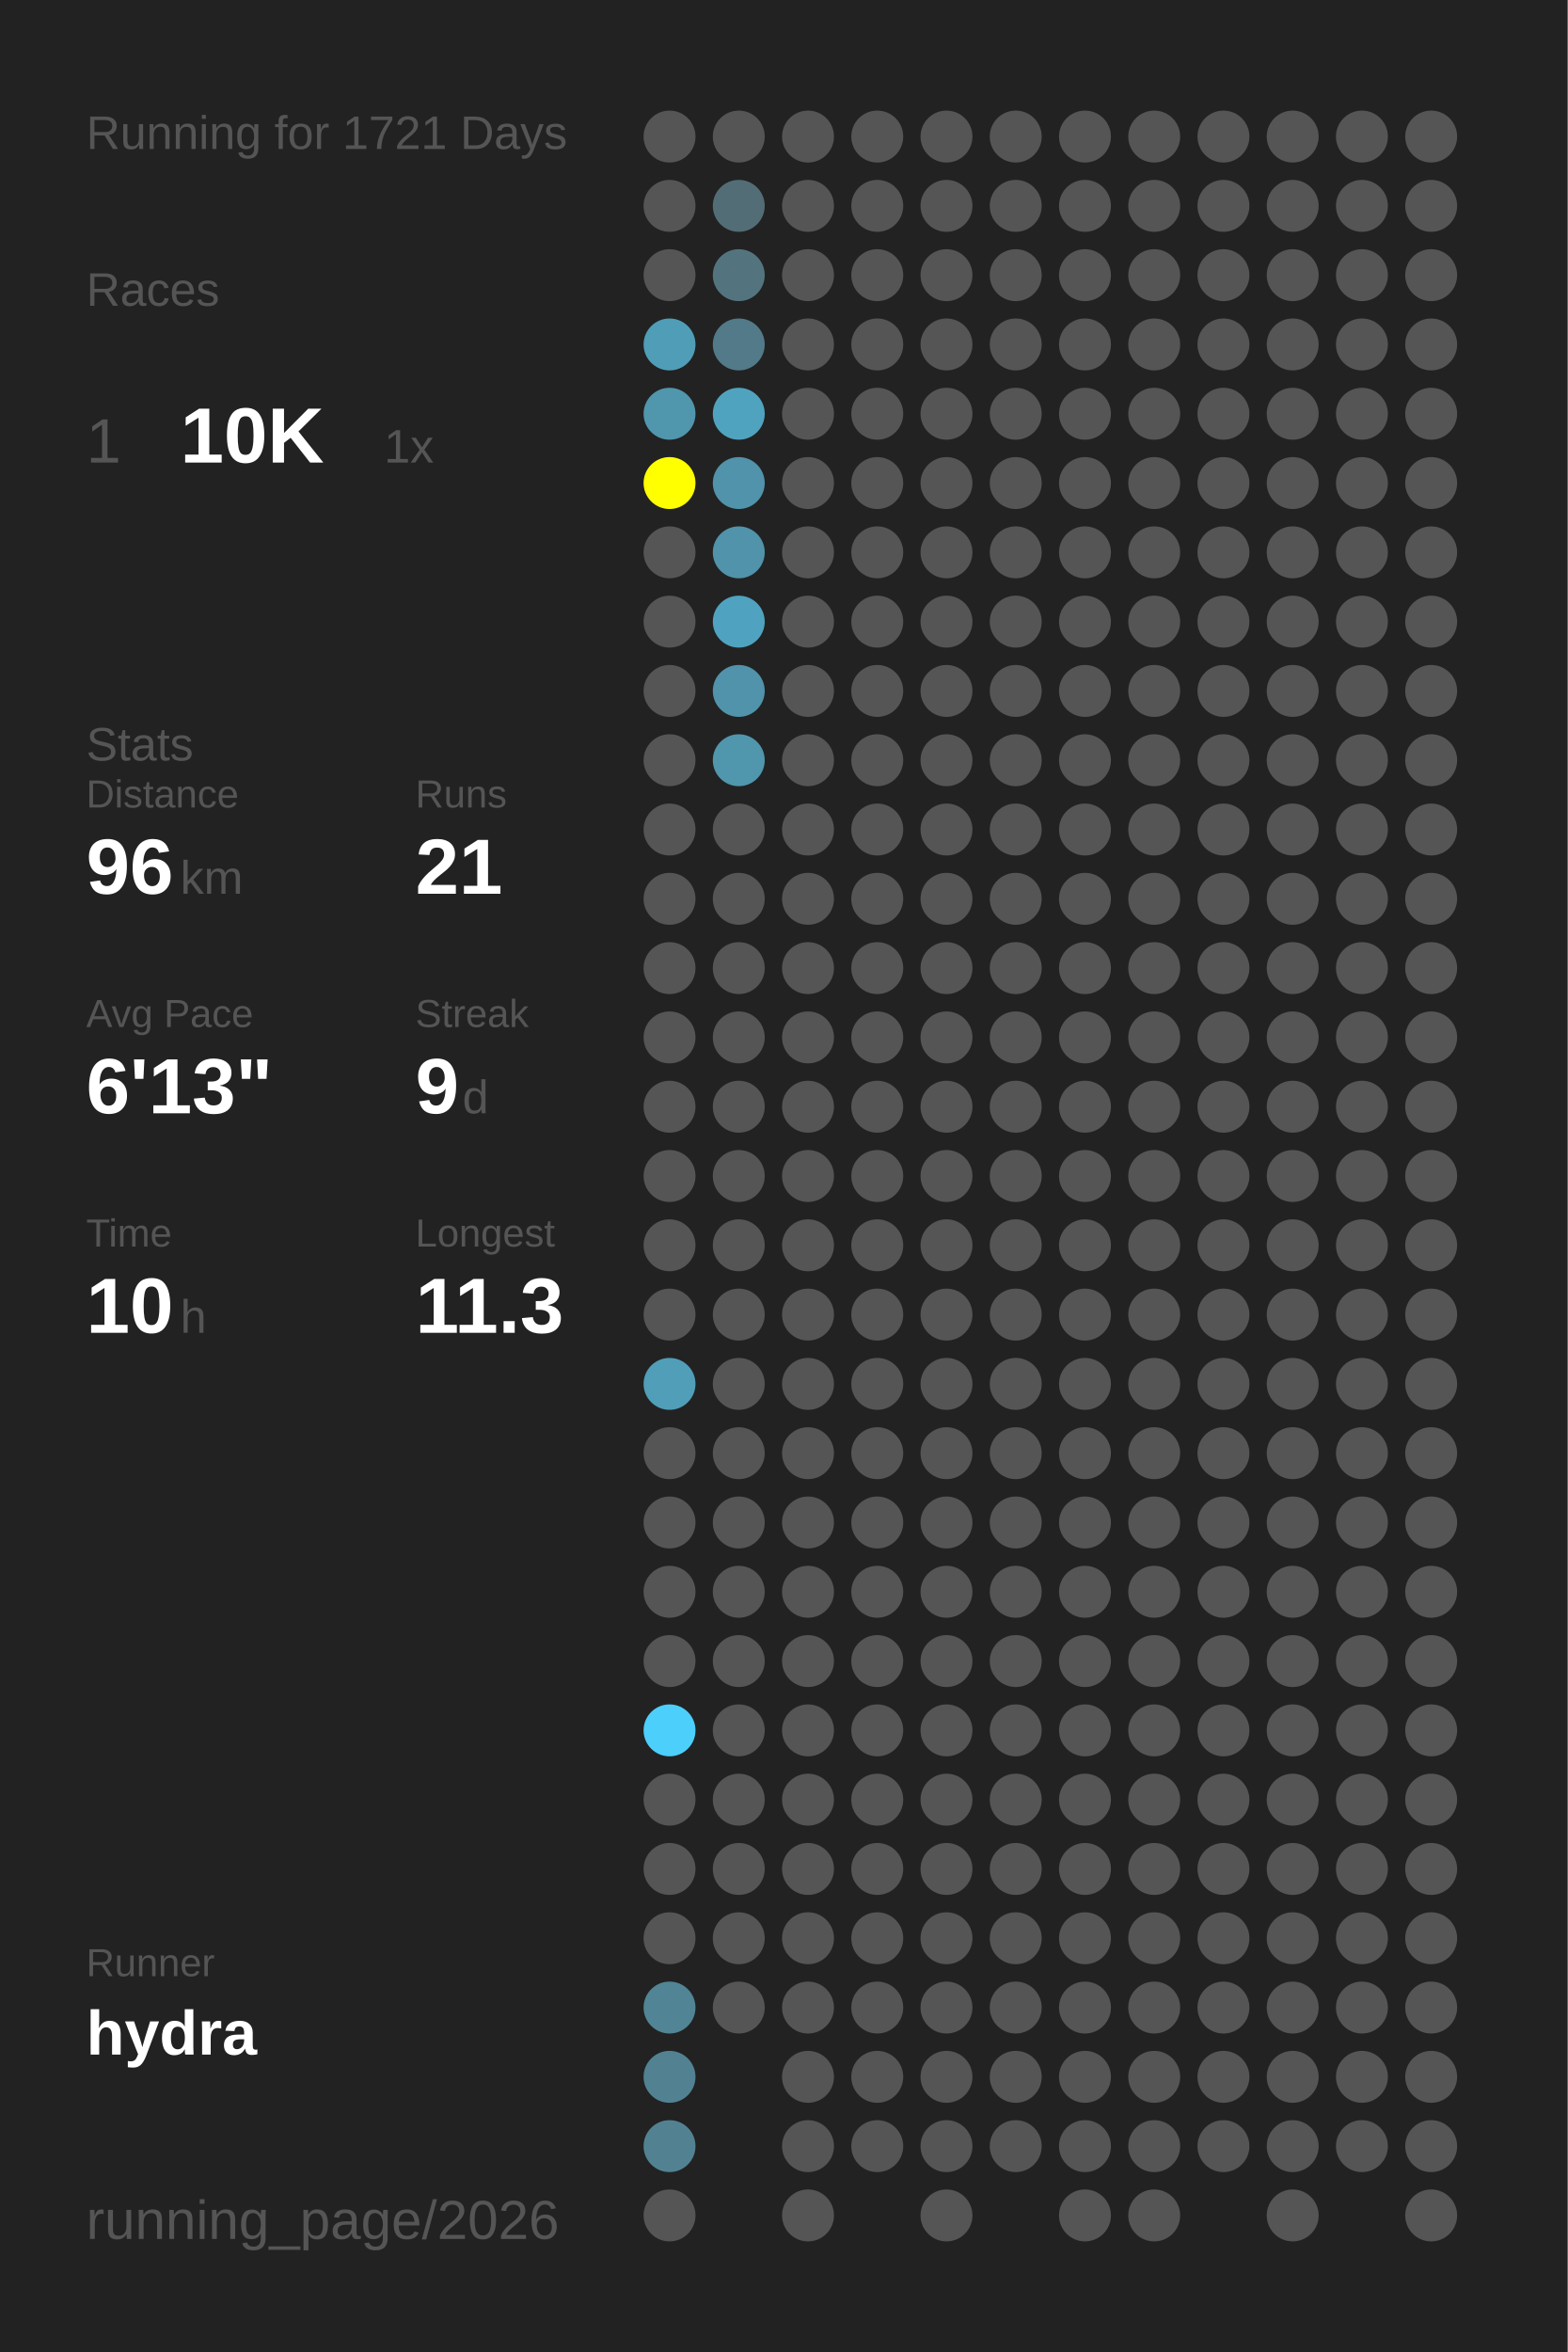
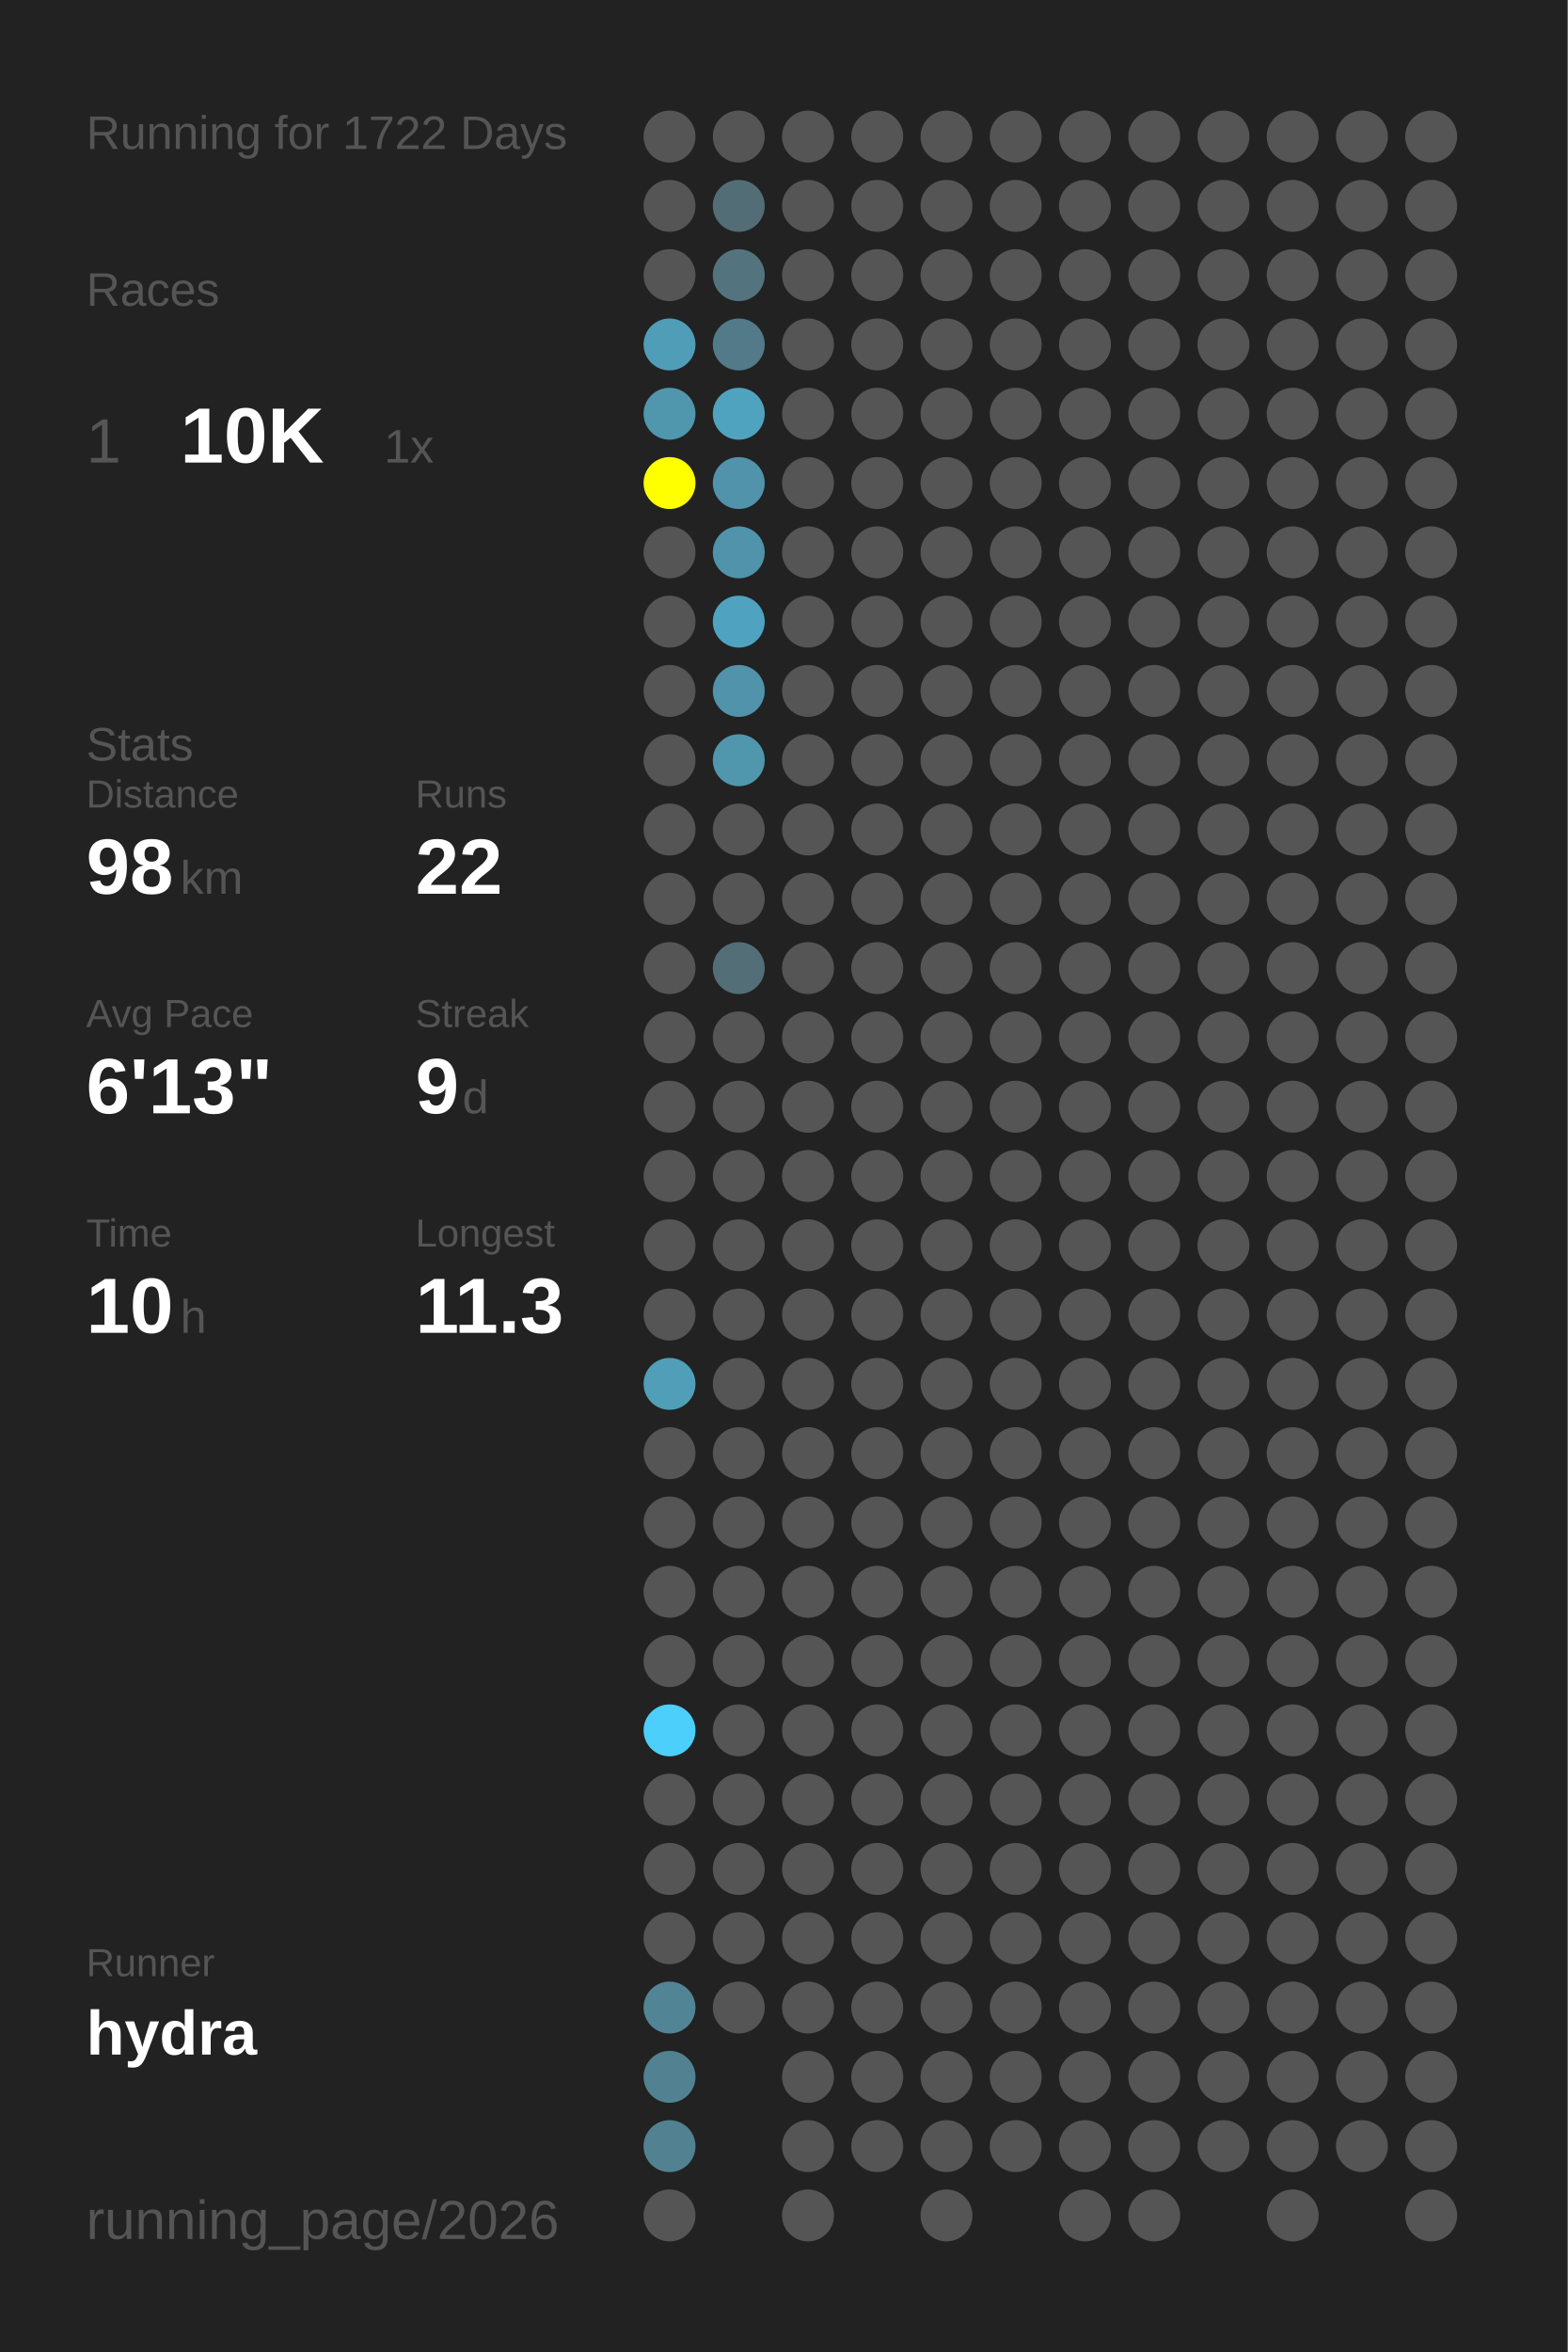
<svg xmlns="http://www.w3.org/2000/svg" baseProfile="full" height="300mm" version="1.1" viewBox="0,0,200,300" width="200mm">
  <defs />
  <rect fill="#222222" height="300" width="200" x="0" y="0" />
-   <text fill="#555555" style="font-size:6px; font-family:Arial;" x="11" y="19">Running for 1721 Days</text>
+   <text fill="#555555" style="font-size:6px; font-family:Arial;" x="11" y="19">Running for 1722 Days</text>
  <text fill="#555555" style="font-size:6px; font-family:Arial;" x="11" y="39">Races</text>
  <text fill="#555555" style="font-size:8px; font-family:Arial;" x="11" y="59">1</text>
  <text fill="#FFFFFF" style="font-size:10px; font-family:Arial; font-weight:bold;" x="23" y="59">10K</text>
  <text fill="#555555" style="font-size:6px; font-family:Arial;" x="49" y="59">1x</text>
  <text fill="#555555" style="font-size:6px; font-family:Arial;" x="11" y="97">Stats</text>
  <text fill="#555555" style="font-size:5px; font-family:Arial;" x="11" y="103">Distance</text>
-   <text fill="#FFFFFF" style="font-size:10px; font-family:Arial; font-weight:bold;" x="11" y="114">96</text>
+   <text fill="#FFFFFF" style="font-size:10px; font-family:Arial; font-weight:bold;" x="11" y="114">98</text>
  <text fill="#555555" style="font-size:6px; font-family:Arial;" x="23" y="114">km</text>
  <text fill="#555555" style="font-size:5px; font-family:Arial;" x="53" y="103">Runs</text>
-   <text fill="#FFFFFF" style="font-size:10px; font-family:Arial; font-weight:bold;" x="53" y="114">21</text>
+   <text fill="#FFFFFF" style="font-size:10px; font-family:Arial; font-weight:bold;" x="53" y="114">22</text>
  <text fill="#555555" style="font-size:5px; font-family:Arial;" x="11" y="131">Avg Pace</text>
  <text fill="#FFFFFF" style="font-size:10px; font-family:Arial; font-weight:bold;" x="11" y="142">6'13"</text>
  <text fill="#555555" style="font-size:5px; font-family:Arial;" x="53" y="131">Streak</text>
  <text fill="#FFFFFF" style="font-size:10px; font-family:Arial; font-weight:bold;" x="53" y="142">9</text>
  <text fill="#555555" style="font-size:6px; font-family:Arial;" x="59" y="142">d</text>
  <text fill="#555555" style="font-size:5px; font-family:Arial;" x="11" y="159">Time</text>
  <text fill="#FFFFFF" style="font-size:10px; font-family:Arial; font-weight:bold;" x="11" y="170">10</text>
  <text fill="#555555" style="font-size:6px; font-family:Arial;" x="23" y="170">h</text>
  <text fill="#555555" style="font-size:5px; font-family:Arial;" x="53" y="159">Longest</text>
  <text fill="#FFFFFF" style="font-size:10px; font-family:Arial; font-weight:bold;" x="53" y="170">11.3</text>
  <text fill="#555555" style="font-size:5px; font-family:Arial;" x="11" y="252.065">Runner</text>
  <text fill="#FFFFFF" style="font-size:8px; font-family:Arial; font-weight:bold;" x="11" y="262.065">hydra</text>
  <text fill="#555555" style="font-size:7px; font-family:Arial;" x="11" y="285.581">running_page/2026</text>
  <circle cx="85.417" cy="17.419" fill="#555555" r="3.312" />
  <circle cx="85.417" cy="26.258" fill="#555555" r="3.312" />
  <circle cx="85.417" cy="35.097" fill="#555555" r="3.312" />
  <circle cx="85.417" cy="43.935" fill="#509db7" r="3.312" />
  <circle cx="85.417" cy="52.774" fill="#5096ad" r="3.312" />
  <circle cx="85.417" cy="61.613" fill="#FFFF00" r="3.312" />
  <circle cx="85.417" cy="70.452" fill="#555555" r="3.312" />
  <circle cx="85.417" cy="79.29" fill="#555555" r="3.312" />
  <circle cx="85.417" cy="88.129" fill="#555555" r="3.312" />
  <circle cx="85.417" cy="96.968" fill="#555555" r="3.312" />
  <circle cx="85.417" cy="105.806" fill="#555555" r="3.312" />
  <circle cx="85.417" cy="114.645" fill="#555555" r="3.312" />
  <circle cx="85.417" cy="123.484" fill="#555555" r="3.312" />
  <circle cx="85.417" cy="132.323" fill="#555555" r="3.312" />
  <circle cx="85.417" cy="141.161" fill="#555555" r="3.312" />
  <circle cx="85.417" cy="150" fill="#555555" r="3.312" />
  <circle cx="85.417" cy="158.839" fill="#555555" r="3.312" />
  <circle cx="85.417" cy="167.677" fill="#555555" r="3.312" />
  <circle cx="85.417" cy="176.516" fill="#509eb8" r="3.312" />
  <circle cx="85.417" cy="185.355" fill="#555555" r="3.312" />
  <circle cx="85.417" cy="194.194" fill="#555555" r="3.312" />
  <circle cx="85.417" cy="203.032" fill="#555555" r="3.312" />
  <circle cx="85.417" cy="211.871" fill="#555555" r="3.312" />
  <circle cx="85.417" cy="220.71" fill="#4dcffc" r="3.312" />
  <circle cx="85.417" cy="229.548" fill="#555555" r="3.312" />
  <circle cx="85.417" cy="238.387" fill="#555555" r="3.312" />
  <circle cx="85.417" cy="247.226" fill="#555555" r="3.312" />
  <circle cx="85.417" cy="256.065" fill="#518495" r="3.312" />
  <circle cx="85.417" cy="264.903" fill="#528292" r="3.312" />
  <circle cx="85.417" cy="273.742" fill="#528292" r="3.312" />
  <circle cx="85.417" cy="282.581" fill="#555555" r="3.312" />
  <circle cx="94.25" cy="17.419" fill="#555555" r="3.312" />
  <circle cx="94.25" cy="26.258" fill="#536d76" r="3.312" />
  <circle cx="94.25" cy="35.097" fill="#53747f" r="3.312" />
  <circle cx="94.25" cy="43.935" fill="#527a88" r="3.312" />
  <circle cx="94.25" cy="52.774" fill="#50a3bf" r="3.312" />
  <circle cx="94.25" cy="61.613" fill="#5093aa" r="3.312" />
  <circle cx="94.25" cy="70.452" fill="#5093aa" r="3.312" />
  <circle cx="94.25" cy="79.29" fill="#4fa3c0" r="3.312" />
  <circle cx="94.25" cy="88.129" fill="#5093aa" r="3.312" />
  <circle cx="94.25" cy="96.968" fill="#5096ad" r="3.312" />
  <circle cx="94.25" cy="105.806" fill="#555555" r="3.312" />
  <circle cx="94.25" cy="114.645" fill="#555555" r="3.312" />
-   <circle cx="94.25" cy="123.484" fill="#555555" r="3.312" />
+   <circle cx="94.25" cy="123.484" fill="#536e77" r="3.312" />
  <circle cx="94.25" cy="132.323" fill="#555555" r="3.312" />
  <circle cx="94.25" cy="141.161" fill="#555555" r="3.312" />
  <circle cx="94.25" cy="150" fill="#555555" r="3.312" />
  <circle cx="94.25" cy="158.839" fill="#555555" r="3.312" />
  <circle cx="94.25" cy="167.677" fill="#555555" r="3.312" />
  <circle cx="94.25" cy="176.516" fill="#555555" r="3.312" />
  <circle cx="94.25" cy="185.355" fill="#555555" r="3.312" />
  <circle cx="94.25" cy="194.194" fill="#555555" r="3.312" />
  <circle cx="94.25" cy="203.032" fill="#555555" r="3.312" />
  <circle cx="94.25" cy="211.871" fill="#555555" r="3.312" />
  <circle cx="94.25" cy="220.71" fill="#555555" r="3.312" />
  <circle cx="94.25" cy="229.548" fill="#555555" r="3.312" />
  <circle cx="94.25" cy="238.387" fill="#555555" r="3.312" />
  <circle cx="94.25" cy="247.226" fill="#555555" r="3.312" />
  <circle cx="94.25" cy="256.065" fill="#555555" r="3.312" />
  <circle cx="103.083" cy="17.419" fill="#555555" r="3.312" />
  <circle cx="103.083" cy="26.258" fill="#555555" r="3.312" />
  <circle cx="103.083" cy="35.097" fill="#555555" r="3.312" />
  <circle cx="103.083" cy="43.935" fill="#555555" r="3.312" />
  <circle cx="103.083" cy="52.774" fill="#555555" r="3.312" />
  <circle cx="103.083" cy="61.613" fill="#555555" r="3.312" />
  <circle cx="103.083" cy="70.452" fill="#555555" r="3.312" />
  <circle cx="103.083" cy="79.29" fill="#555555" r="3.312" />
  <circle cx="103.083" cy="88.129" fill="#555555" r="3.312" />
  <circle cx="103.083" cy="96.968" fill="#555555" r="3.312" />
  <circle cx="103.083" cy="105.806" fill="#555555" r="3.312" />
  <circle cx="103.083" cy="114.645" fill="#555555" r="3.312" />
  <circle cx="103.083" cy="123.484" fill="#555555" r="3.312" />
  <circle cx="103.083" cy="132.323" fill="#555555" r="3.312" />
  <circle cx="103.083" cy="141.161" fill="#555555" r="3.312" />
  <circle cx="103.083" cy="150" fill="#555555" r="3.312" />
  <circle cx="103.083" cy="158.839" fill="#555555" r="3.312" />
  <circle cx="103.083" cy="167.677" fill="#555555" r="3.312" />
  <circle cx="103.083" cy="176.516" fill="#555555" r="3.312" />
  <circle cx="103.083" cy="185.355" fill="#555555" r="3.312" />
  <circle cx="103.083" cy="194.194" fill="#555555" r="3.312" />
  <circle cx="103.083" cy="203.032" fill="#555555" r="3.312" />
  <circle cx="103.083" cy="211.871" fill="#555555" r="3.312" />
  <circle cx="103.083" cy="220.71" fill="#555555" r="3.312" />
  <circle cx="103.083" cy="229.548" fill="#555555" r="3.312" />
  <circle cx="103.083" cy="238.387" fill="#555555" r="3.312" />
  <circle cx="103.083" cy="247.226" fill="#555555" r="3.312" />
  <circle cx="103.083" cy="256.065" fill="#555555" r="3.312" />
  <circle cx="103.083" cy="264.903" fill="#555555" r="3.312" />
  <circle cx="103.083" cy="273.742" fill="#555555" r="3.312" />
  <circle cx="103.083" cy="282.581" fill="#555555" r="3.312" />
  <circle cx="111.917" cy="17.419" fill="#555555" r="3.312" />
  <circle cx="111.917" cy="26.258" fill="#555555" r="3.312" />
  <circle cx="111.917" cy="35.097" fill="#555555" r="3.312" />
  <circle cx="111.917" cy="43.935" fill="#555555" r="3.312" />
  <circle cx="111.917" cy="52.774" fill="#555555" r="3.312" />
  <circle cx="111.917" cy="61.613" fill="#555555" r="3.312" />
  <circle cx="111.917" cy="70.452" fill="#555555" r="3.312" />
  <circle cx="111.917" cy="79.29" fill="#555555" r="3.312" />
  <circle cx="111.917" cy="88.129" fill="#555555" r="3.312" />
  <circle cx="111.917" cy="96.968" fill="#555555" r="3.312" />
  <circle cx="111.917" cy="105.806" fill="#555555" r="3.312" />
  <circle cx="111.917" cy="114.645" fill="#555555" r="3.312" />
  <circle cx="111.917" cy="123.484" fill="#555555" r="3.312" />
  <circle cx="111.917" cy="132.323" fill="#555555" r="3.312" />
  <circle cx="111.917" cy="141.161" fill="#555555" r="3.312" />
  <circle cx="111.917" cy="150" fill="#555555" r="3.312" />
  <circle cx="111.917" cy="158.839" fill="#555555" r="3.312" />
  <circle cx="111.917" cy="167.677" fill="#555555" r="3.312" />
  <circle cx="111.917" cy="176.516" fill="#555555" r="3.312" />
  <circle cx="111.917" cy="185.355" fill="#555555" r="3.312" />
  <circle cx="111.917" cy="194.194" fill="#555555" r="3.312" />
  <circle cx="111.917" cy="203.032" fill="#555555" r="3.312" />
  <circle cx="111.917" cy="211.871" fill="#555555" r="3.312" />
  <circle cx="111.917" cy="220.71" fill="#555555" r="3.312" />
  <circle cx="111.917" cy="229.548" fill="#555555" r="3.312" />
  <circle cx="111.917" cy="238.387" fill="#555555" r="3.312" />
  <circle cx="111.917" cy="247.226" fill="#555555" r="3.312" />
  <circle cx="111.917" cy="256.065" fill="#555555" r="3.312" />
  <circle cx="111.917" cy="264.903" fill="#555555" r="3.312" />
  <circle cx="111.917" cy="273.742" fill="#555555" r="3.312" />
  <circle cx="120.75" cy="17.419" fill="#555555" r="3.312" />
  <circle cx="120.75" cy="26.258" fill="#555555" r="3.312" />
  <circle cx="120.75" cy="35.097" fill="#555555" r="3.312" />
  <circle cx="120.75" cy="43.935" fill="#555555" r="3.312" />
  <circle cx="120.75" cy="52.774" fill="#555555" r="3.312" />
  <circle cx="120.75" cy="61.613" fill="#555555" r="3.312" />
  <circle cx="120.75" cy="70.452" fill="#555555" r="3.312" />
  <circle cx="120.75" cy="79.29" fill="#555555" r="3.312" />
  <circle cx="120.75" cy="88.129" fill="#555555" r="3.312" />
  <circle cx="120.75" cy="96.968" fill="#555555" r="3.312" />
  <circle cx="120.75" cy="105.806" fill="#555555" r="3.312" />
  <circle cx="120.75" cy="114.645" fill="#555555" r="3.312" />
  <circle cx="120.75" cy="123.484" fill="#555555" r="3.312" />
  <circle cx="120.75" cy="132.323" fill="#555555" r="3.312" />
  <circle cx="120.75" cy="141.161" fill="#555555" r="3.312" />
  <circle cx="120.75" cy="150" fill="#555555" r="3.312" />
  <circle cx="120.75" cy="158.839" fill="#555555" r="3.312" />
  <circle cx="120.75" cy="167.677" fill="#555555" r="3.312" />
  <circle cx="120.75" cy="176.516" fill="#555555" r="3.312" />
  <circle cx="120.75" cy="185.355" fill="#555555" r="3.312" />
  <circle cx="120.75" cy="194.194" fill="#555555" r="3.312" />
  <circle cx="120.75" cy="203.032" fill="#555555" r="3.312" />
  <circle cx="120.75" cy="211.871" fill="#555555" r="3.312" />
  <circle cx="120.75" cy="220.71" fill="#555555" r="3.312" />
  <circle cx="120.75" cy="229.548" fill="#555555" r="3.312" />
  <circle cx="120.75" cy="238.387" fill="#555555" r="3.312" />
  <circle cx="120.75" cy="247.226" fill="#555555" r="3.312" />
  <circle cx="120.75" cy="256.065" fill="#555555" r="3.312" />
  <circle cx="120.75" cy="264.903" fill="#555555" r="3.312" />
  <circle cx="120.75" cy="273.742" fill="#555555" r="3.312" />
  <circle cx="120.75" cy="282.581" fill="#555555" r="3.312" />
  <circle cx="129.583" cy="17.419" fill="#555555" r="3.312" />
  <circle cx="129.583" cy="26.258" fill="#555555" r="3.312" />
  <circle cx="129.583" cy="35.097" fill="#555555" r="3.312" />
  <circle cx="129.583" cy="43.935" fill="#555555" r="3.312" />
  <circle cx="129.583" cy="52.774" fill="#555555" r="3.312" />
  <circle cx="129.583" cy="61.613" fill="#555555" r="3.312" />
  <circle cx="129.583" cy="70.452" fill="#555555" r="3.312" />
  <circle cx="129.583" cy="79.29" fill="#555555" r="3.312" />
  <circle cx="129.583" cy="88.129" fill="#555555" r="3.312" />
  <circle cx="129.583" cy="96.968" fill="#555555" r="3.312" />
  <circle cx="129.583" cy="105.806" fill="#555555" r="3.312" />
  <circle cx="129.583" cy="114.645" fill="#555555" r="3.312" />
  <circle cx="129.583" cy="123.484" fill="#555555" r="3.312" />
  <circle cx="129.583" cy="132.323" fill="#555555" r="3.312" />
  <circle cx="129.583" cy="141.161" fill="#555555" r="3.312" />
  <circle cx="129.583" cy="150" fill="#555555" r="3.312" />
  <circle cx="129.583" cy="158.839" fill="#555555" r="3.312" />
  <circle cx="129.583" cy="167.677" fill="#555555" r="3.312" />
  <circle cx="129.583" cy="176.516" fill="#555555" r="3.312" />
  <circle cx="129.583" cy="185.355" fill="#555555" r="3.312" />
  <circle cx="129.583" cy="194.194" fill="#555555" r="3.312" />
  <circle cx="129.583" cy="203.032" fill="#555555" r="3.312" />
  <circle cx="129.583" cy="211.871" fill="#555555" r="3.312" />
  <circle cx="129.583" cy="220.71" fill="#555555" r="3.312" />
  <circle cx="129.583" cy="229.548" fill="#555555" r="3.312" />
  <circle cx="129.583" cy="238.387" fill="#555555" r="3.312" />
  <circle cx="129.583" cy="247.226" fill="#555555" r="3.312" />
  <circle cx="129.583" cy="256.065" fill="#555555" r="3.312" />
  <circle cx="129.583" cy="264.903" fill="#555555" r="3.312" />
  <circle cx="129.583" cy="273.742" fill="#555555" r="3.312" />
  <circle cx="138.417" cy="17.419" fill="#555555" r="3.312" />
  <circle cx="138.417" cy="26.258" fill="#555555" r="3.312" />
  <circle cx="138.417" cy="35.097" fill="#555555" r="3.312" />
  <circle cx="138.417" cy="43.935" fill="#555555" r="3.312" />
  <circle cx="138.417" cy="52.774" fill="#555555" r="3.312" />
  <circle cx="138.417" cy="61.613" fill="#555555" r="3.312" />
  <circle cx="138.417" cy="70.452" fill="#555555" r="3.312" />
  <circle cx="138.417" cy="79.29" fill="#555555" r="3.312" />
  <circle cx="138.417" cy="88.129" fill="#555555" r="3.312" />
  <circle cx="138.417" cy="96.968" fill="#555555" r="3.312" />
  <circle cx="138.417" cy="105.806" fill="#555555" r="3.312" />
  <circle cx="138.417" cy="114.645" fill="#555555" r="3.312" />
  <circle cx="138.417" cy="123.484" fill="#555555" r="3.312" />
  <circle cx="138.417" cy="132.323" fill="#555555" r="3.312" />
  <circle cx="138.417" cy="141.161" fill="#555555" r="3.312" />
  <circle cx="138.417" cy="150" fill="#555555" r="3.312" />
  <circle cx="138.417" cy="158.839" fill="#555555" r="3.312" />
  <circle cx="138.417" cy="167.677" fill="#555555" r="3.312" />
  <circle cx="138.417" cy="176.516" fill="#555555" r="3.312" />
  <circle cx="138.417" cy="185.355" fill="#555555" r="3.312" />
  <circle cx="138.417" cy="194.194" fill="#555555" r="3.312" />
  <circle cx="138.417" cy="203.032" fill="#555555" r="3.312" />
  <circle cx="138.417" cy="211.871" fill="#555555" r="3.312" />
  <circle cx="138.417" cy="220.71" fill="#555555" r="3.312" />
  <circle cx="138.417" cy="229.548" fill="#555555" r="3.312" />
  <circle cx="138.417" cy="238.387" fill="#555555" r="3.312" />
  <circle cx="138.417" cy="247.226" fill="#555555" r="3.312" />
  <circle cx="138.417" cy="256.065" fill="#555555" r="3.312" />
  <circle cx="138.417" cy="264.903" fill="#555555" r="3.312" />
  <circle cx="138.417" cy="273.742" fill="#555555" r="3.312" />
  <circle cx="138.417" cy="282.581" fill="#555555" r="3.312" />
  <circle cx="147.25" cy="17.419" fill="#555555" r="3.312" />
  <circle cx="147.25" cy="26.258" fill="#555555" r="3.312" />
  <circle cx="147.25" cy="35.097" fill="#555555" r="3.312" />
  <circle cx="147.25" cy="43.935" fill="#555555" r="3.312" />
  <circle cx="147.25" cy="52.774" fill="#555555" r="3.312" />
  <circle cx="147.25" cy="61.613" fill="#555555" r="3.312" />
  <circle cx="147.25" cy="70.452" fill="#555555" r="3.312" />
  <circle cx="147.25" cy="79.29" fill="#555555" r="3.312" />
  <circle cx="147.25" cy="88.129" fill="#555555" r="3.312" />
  <circle cx="147.25" cy="96.968" fill="#555555" r="3.312" />
  <circle cx="147.25" cy="105.806" fill="#555555" r="3.312" />
  <circle cx="147.25" cy="114.645" fill="#555555" r="3.312" />
  <circle cx="147.25" cy="123.484" fill="#555555" r="3.312" />
  <circle cx="147.25" cy="132.323" fill="#555555" r="3.312" />
  <circle cx="147.25" cy="141.161" fill="#555555" r="3.312" />
  <circle cx="147.25" cy="150" fill="#555555" r="3.312" />
  <circle cx="147.25" cy="158.839" fill="#555555" r="3.312" />
  <circle cx="147.25" cy="167.677" fill="#555555" r="3.312" />
  <circle cx="147.25" cy="176.516" fill="#555555" r="3.312" />
  <circle cx="147.25" cy="185.355" fill="#555555" r="3.312" />
  <circle cx="147.25" cy="194.194" fill="#555555" r="3.312" />
  <circle cx="147.25" cy="203.032" fill="#555555" r="3.312" />
  <circle cx="147.25" cy="211.871" fill="#555555" r="3.312" />
  <circle cx="147.25" cy="220.71" fill="#555555" r="3.312" />
  <circle cx="147.25" cy="229.548" fill="#555555" r="3.312" />
  <circle cx="147.25" cy="238.387" fill="#555555" r="3.312" />
  <circle cx="147.25" cy="247.226" fill="#555555" r="3.312" />
  <circle cx="147.25" cy="256.065" fill="#555555" r="3.312" />
  <circle cx="147.25" cy="264.903" fill="#555555" r="3.312" />
  <circle cx="147.25" cy="273.742" fill="#555555" r="3.312" />
  <circle cx="147.25" cy="282.581" fill="#555555" r="3.312" />
  <circle cx="156.083" cy="17.419" fill="#555555" r="3.312" />
  <circle cx="156.083" cy="26.258" fill="#555555" r="3.312" />
  <circle cx="156.083" cy="35.097" fill="#555555" r="3.312" />
  <circle cx="156.083" cy="43.935" fill="#555555" r="3.312" />
  <circle cx="156.083" cy="52.774" fill="#555555" r="3.312" />
  <circle cx="156.083" cy="61.613" fill="#555555" r="3.312" />
  <circle cx="156.083" cy="70.452" fill="#555555" r="3.312" />
  <circle cx="156.083" cy="79.29" fill="#555555" r="3.312" />
  <circle cx="156.083" cy="88.129" fill="#555555" r="3.312" />
  <circle cx="156.083" cy="96.968" fill="#555555" r="3.312" />
  <circle cx="156.083" cy="105.806" fill="#555555" r="3.312" />
  <circle cx="156.083" cy="114.645" fill="#555555" r="3.312" />
  <circle cx="156.083" cy="123.484" fill="#555555" r="3.312" />
  <circle cx="156.083" cy="132.323" fill="#555555" r="3.312" />
  <circle cx="156.083" cy="141.161" fill="#555555" r="3.312" />
  <circle cx="156.083" cy="150" fill="#555555" r="3.312" />
  <circle cx="156.083" cy="158.839" fill="#555555" r="3.312" />
  <circle cx="156.083" cy="167.677" fill="#555555" r="3.312" />
  <circle cx="156.083" cy="176.516" fill="#555555" r="3.312" />
  <circle cx="156.083" cy="185.355" fill="#555555" r="3.312" />
  <circle cx="156.083" cy="194.194" fill="#555555" r="3.312" />
  <circle cx="156.083" cy="203.032" fill="#555555" r="3.312" />
  <circle cx="156.083" cy="211.871" fill="#555555" r="3.312" />
  <circle cx="156.083" cy="220.71" fill="#555555" r="3.312" />
  <circle cx="156.083" cy="229.548" fill="#555555" r="3.312" />
  <circle cx="156.083" cy="238.387" fill="#555555" r="3.312" />
  <circle cx="156.083" cy="247.226" fill="#555555" r="3.312" />
  <circle cx="156.083" cy="256.065" fill="#555555" r="3.312" />
  <circle cx="156.083" cy="264.903" fill="#555555" r="3.312" />
  <circle cx="156.083" cy="273.742" fill="#555555" r="3.312" />
  <circle cx="164.917" cy="17.419" fill="#555555" r="3.312" />
  <circle cx="164.917" cy="26.258" fill="#555555" r="3.312" />
  <circle cx="164.917" cy="35.097" fill="#555555" r="3.312" />
  <circle cx="164.917" cy="43.935" fill="#555555" r="3.312" />
  <circle cx="164.917" cy="52.774" fill="#555555" r="3.312" />
  <circle cx="164.917" cy="61.613" fill="#555555" r="3.312" />
  <circle cx="164.917" cy="70.452" fill="#555555" r="3.312" />
  <circle cx="164.917" cy="79.29" fill="#555555" r="3.312" />
  <circle cx="164.917" cy="88.129" fill="#555555" r="3.312" />
  <circle cx="164.917" cy="96.968" fill="#555555" r="3.312" />
  <circle cx="164.917" cy="105.806" fill="#555555" r="3.312" />
  <circle cx="164.917" cy="114.645" fill="#555555" r="3.312" />
  <circle cx="164.917" cy="123.484" fill="#555555" r="3.312" />
  <circle cx="164.917" cy="132.323" fill="#555555" r="3.312" />
  <circle cx="164.917" cy="141.161" fill="#555555" r="3.312" />
  <circle cx="164.917" cy="150" fill="#555555" r="3.312" />
  <circle cx="164.917" cy="158.839" fill="#555555" r="3.312" />
  <circle cx="164.917" cy="167.677" fill="#555555" r="3.312" />
  <circle cx="164.917" cy="176.516" fill="#555555" r="3.312" />
  <circle cx="164.917" cy="185.355" fill="#555555" r="3.312" />
  <circle cx="164.917" cy="194.194" fill="#555555" r="3.312" />
  <circle cx="164.917" cy="203.032" fill="#555555" r="3.312" />
  <circle cx="164.917" cy="211.871" fill="#555555" r="3.312" />
  <circle cx="164.917" cy="220.71" fill="#555555" r="3.312" />
  <circle cx="164.917" cy="229.548" fill="#555555" r="3.312" />
  <circle cx="164.917" cy="238.387" fill="#555555" r="3.312" />
  <circle cx="164.917" cy="247.226" fill="#555555" r="3.312" />
  <circle cx="164.917" cy="256.065" fill="#555555" r="3.312" />
  <circle cx="164.917" cy="264.903" fill="#555555" r="3.312" />
  <circle cx="164.917" cy="273.742" fill="#555555" r="3.312" />
  <circle cx="164.917" cy="282.581" fill="#555555" r="3.312" />
  <circle cx="173.75" cy="17.419" fill="#555555" r="3.312" />
  <circle cx="173.75" cy="26.258" fill="#555555" r="3.312" />
  <circle cx="173.75" cy="35.097" fill="#555555" r="3.312" />
  <circle cx="173.75" cy="43.935" fill="#555555" r="3.312" />
  <circle cx="173.75" cy="52.774" fill="#555555" r="3.312" />
  <circle cx="173.75" cy="61.613" fill="#555555" r="3.312" />
  <circle cx="173.75" cy="70.452" fill="#555555" r="3.312" />
  <circle cx="173.75" cy="79.29" fill="#555555" r="3.312" />
  <circle cx="173.75" cy="88.129" fill="#555555" r="3.312" />
  <circle cx="173.75" cy="96.968" fill="#555555" r="3.312" />
  <circle cx="173.75" cy="105.806" fill="#555555" r="3.312" />
  <circle cx="173.75" cy="114.645" fill="#555555" r="3.312" />
  <circle cx="173.75" cy="123.484" fill="#555555" r="3.312" />
  <circle cx="173.75" cy="132.323" fill="#555555" r="3.312" />
  <circle cx="173.75" cy="141.161" fill="#555555" r="3.312" />
  <circle cx="173.75" cy="150" fill="#555555" r="3.312" />
  <circle cx="173.75" cy="158.839" fill="#555555" r="3.312" />
  <circle cx="173.75" cy="167.677" fill="#555555" r="3.312" />
  <circle cx="173.75" cy="176.516" fill="#555555" r="3.312" />
  <circle cx="173.75" cy="185.355" fill="#555555" r="3.312" />
  <circle cx="173.75" cy="194.194" fill="#555555" r="3.312" />
  <circle cx="173.75" cy="203.032" fill="#555555" r="3.312" />
  <circle cx="173.75" cy="211.871" fill="#555555" r="3.312" />
  <circle cx="173.75" cy="220.71" fill="#555555" r="3.312" />
  <circle cx="173.75" cy="229.548" fill="#555555" r="3.312" />
  <circle cx="173.75" cy="238.387" fill="#555555" r="3.312" />
  <circle cx="173.75" cy="247.226" fill="#555555" r="3.312" />
  <circle cx="173.75" cy="256.065" fill="#555555" r="3.312" />
  <circle cx="173.75" cy="264.903" fill="#555555" r="3.312" />
  <circle cx="173.75" cy="273.742" fill="#555555" r="3.312" />
  <circle cx="182.583" cy="17.419" fill="#555555" r="3.312" />
  <circle cx="182.583" cy="26.258" fill="#555555" r="3.312" />
  <circle cx="182.583" cy="35.097" fill="#555555" r="3.312" />
  <circle cx="182.583" cy="43.935" fill="#555555" r="3.312" />
  <circle cx="182.583" cy="52.774" fill="#555555" r="3.312" />
  <circle cx="182.583" cy="61.613" fill="#555555" r="3.312" />
  <circle cx="182.583" cy="70.452" fill="#555555" r="3.312" />
  <circle cx="182.583" cy="79.29" fill="#555555" r="3.312" />
  <circle cx="182.583" cy="88.129" fill="#555555" r="3.312" />
  <circle cx="182.583" cy="96.968" fill="#555555" r="3.312" />
  <circle cx="182.583" cy="105.806" fill="#555555" r="3.312" />
  <circle cx="182.583" cy="114.645" fill="#555555" r="3.312" />
  <circle cx="182.583" cy="123.484" fill="#555555" r="3.312" />
  <circle cx="182.583" cy="132.323" fill="#555555" r="3.312" />
  <circle cx="182.583" cy="141.161" fill="#555555" r="3.312" />
  <circle cx="182.583" cy="150" fill="#555555" r="3.312" />
  <circle cx="182.583" cy="158.839" fill="#555555" r="3.312" />
  <circle cx="182.583" cy="167.677" fill="#555555" r="3.312" />
  <circle cx="182.583" cy="176.516" fill="#555555" r="3.312" />
  <circle cx="182.583" cy="185.355" fill="#555555" r="3.312" />
  <circle cx="182.583" cy="194.194" fill="#555555" r="3.312" />
  <circle cx="182.583" cy="203.032" fill="#555555" r="3.312" />
  <circle cx="182.583" cy="211.871" fill="#555555" r="3.312" />
  <circle cx="182.583" cy="220.71" fill="#555555" r="3.312" />
  <circle cx="182.583" cy="229.548" fill="#555555" r="3.312" />
  <circle cx="182.583" cy="238.387" fill="#555555" r="3.312" />
  <circle cx="182.583" cy="247.226" fill="#555555" r="3.312" />
  <circle cx="182.583" cy="256.065" fill="#555555" r="3.312" />
  <circle cx="182.583" cy="264.903" fill="#555555" r="3.312" />
  <circle cx="182.583" cy="273.742" fill="#555555" r="3.312" />
  <circle cx="182.583" cy="282.581" fill="#555555" r="3.312" />
</svg>
